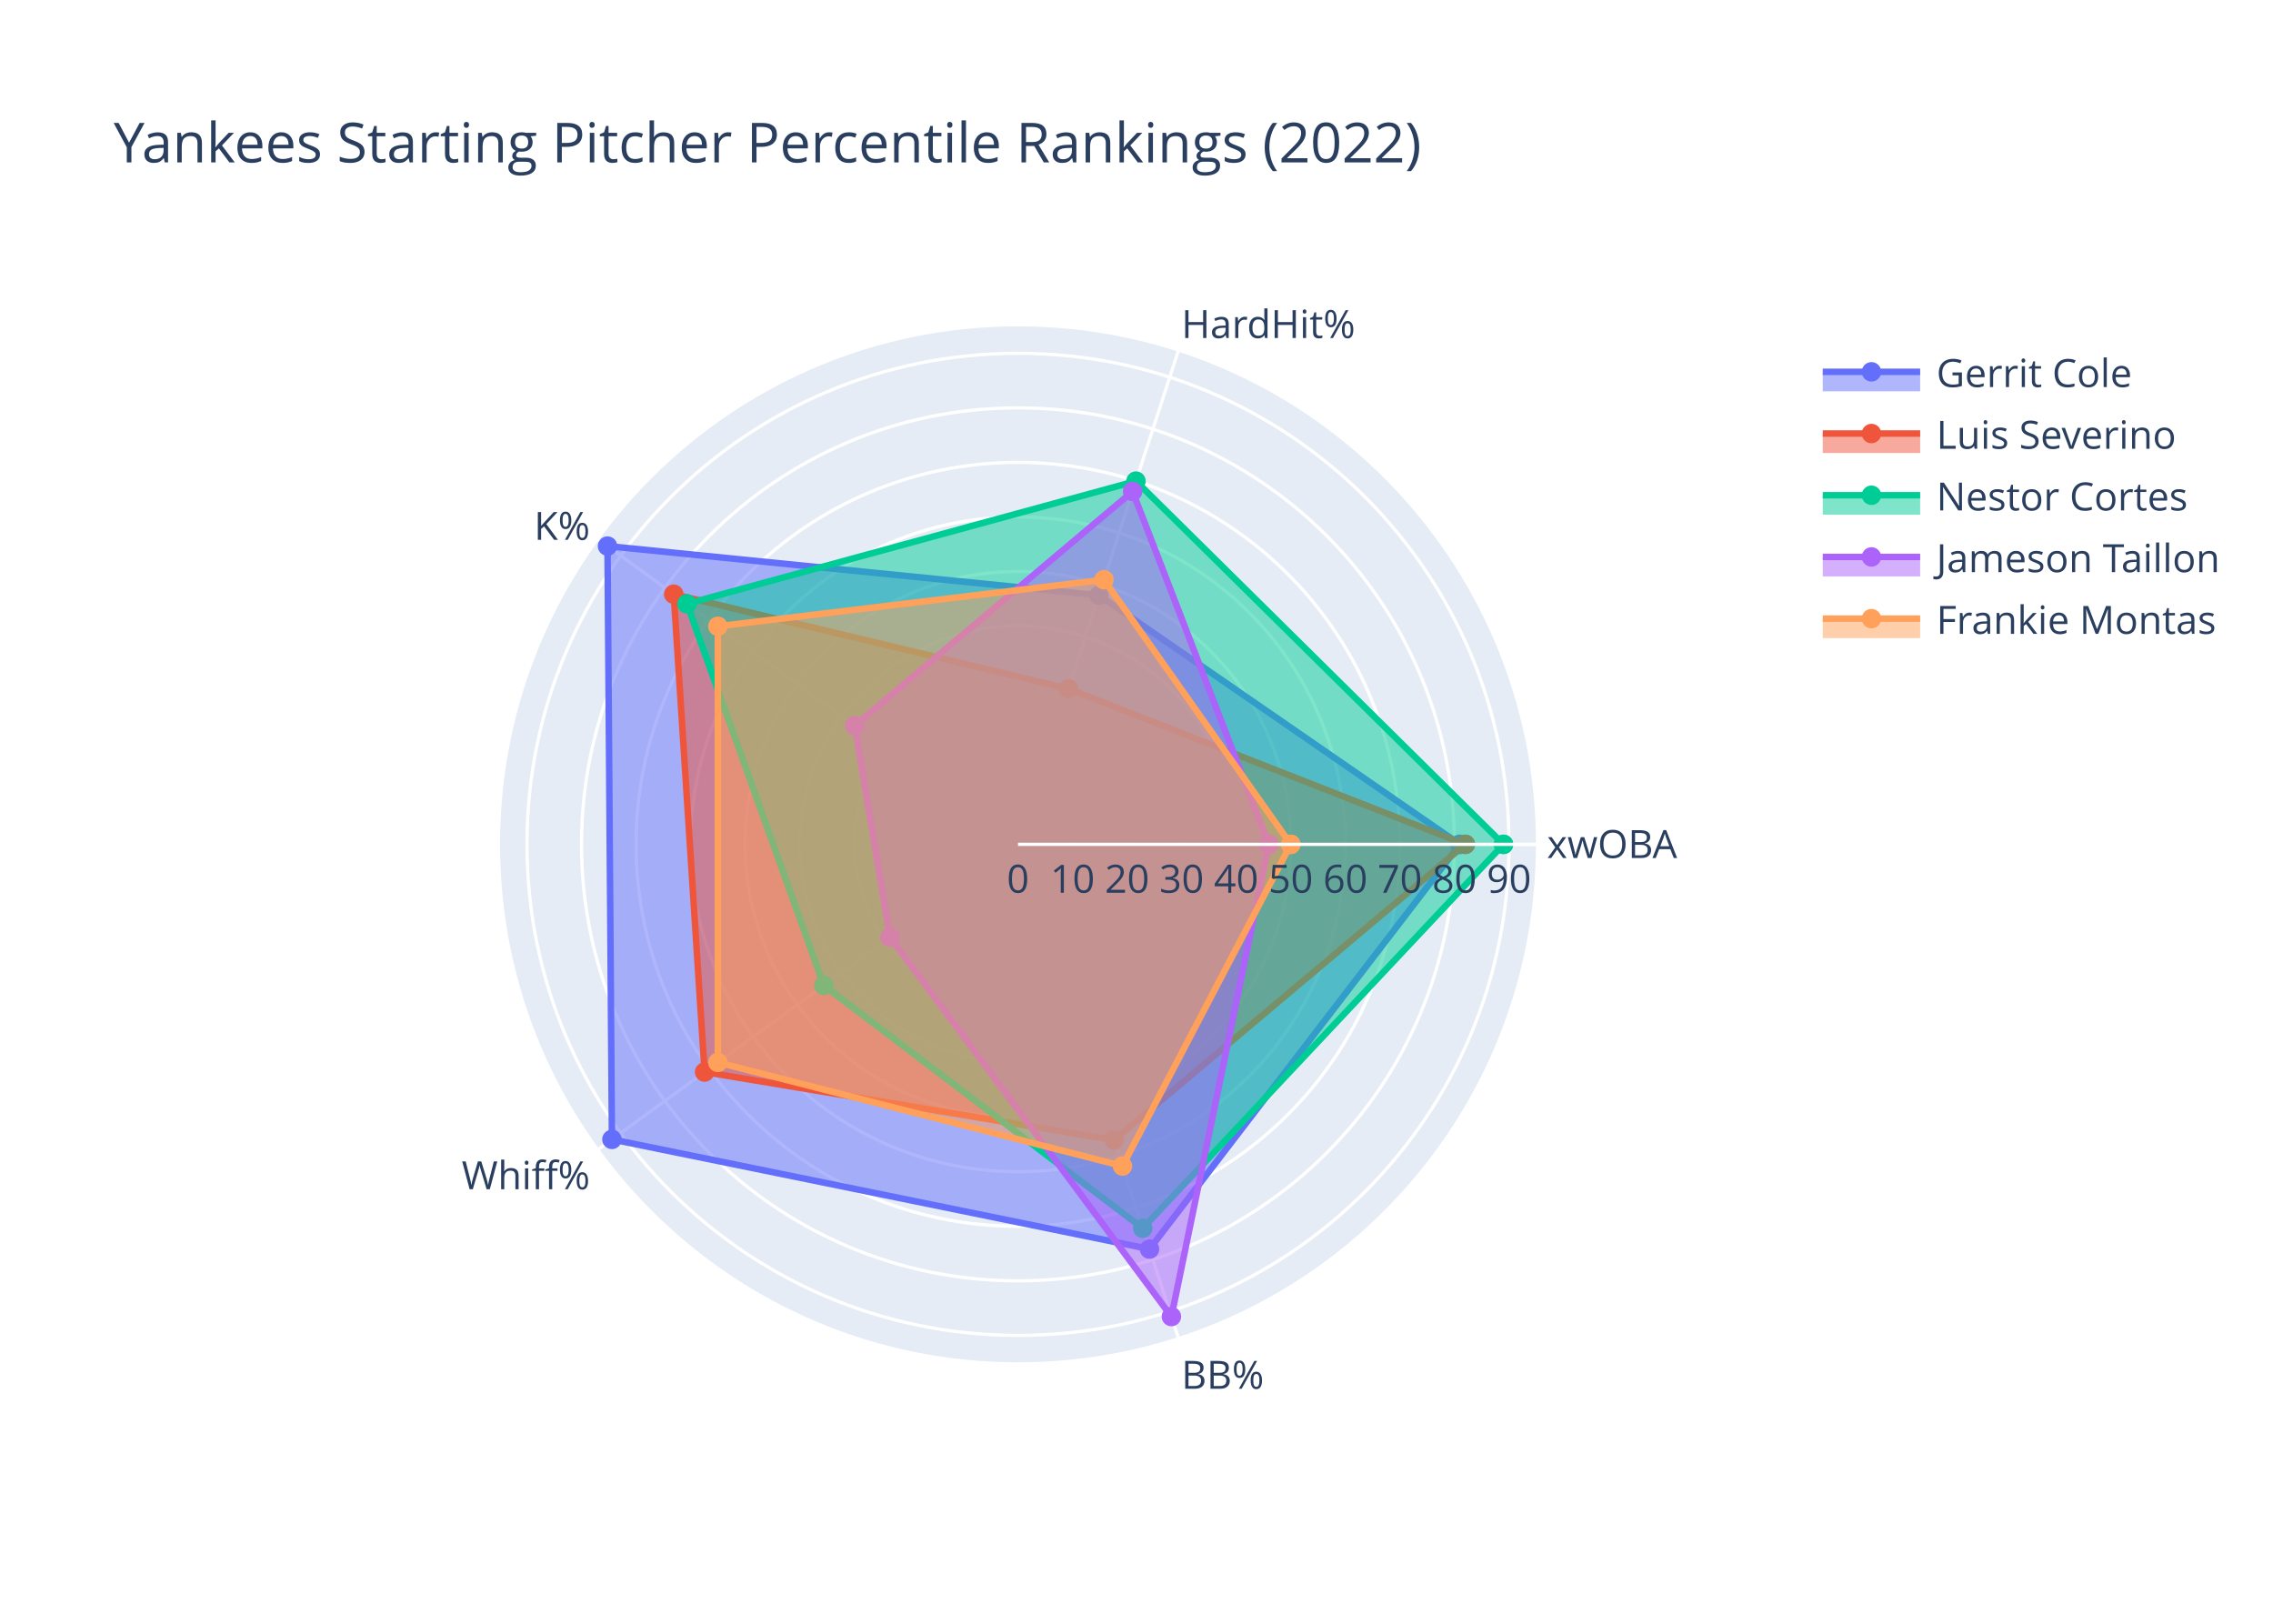
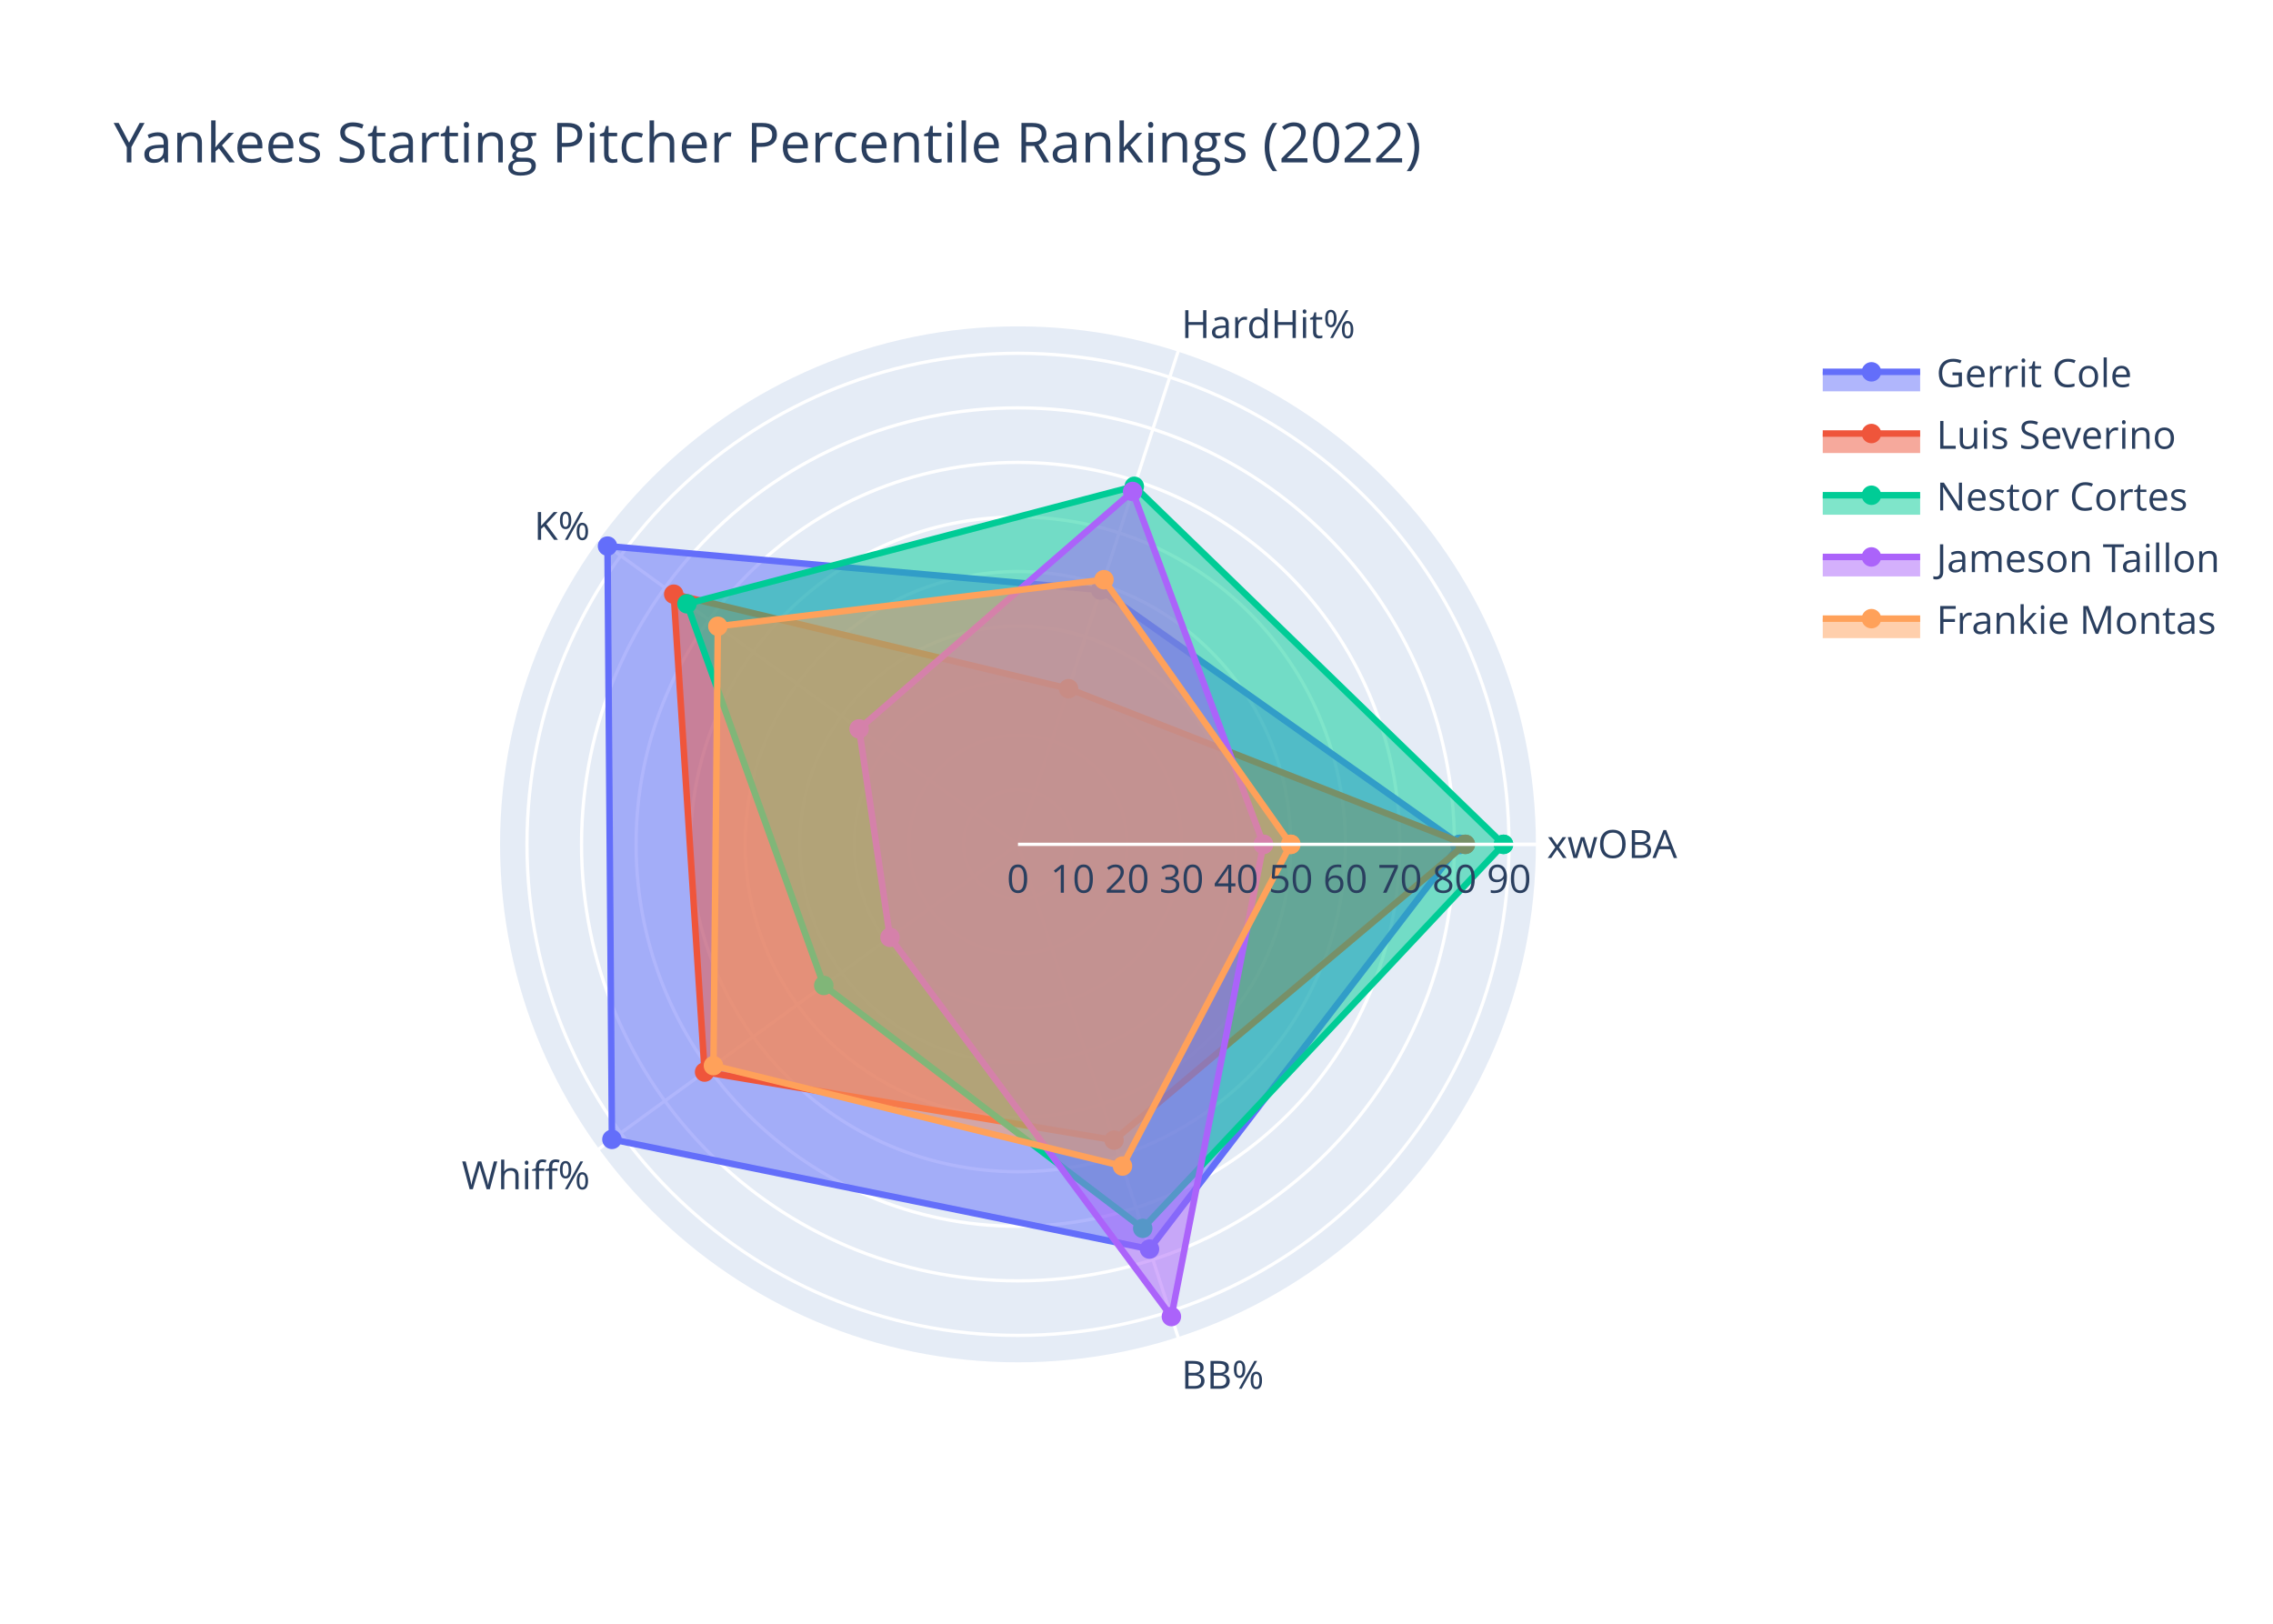
<svg xmlns="http://www.w3.org/2000/svg" class="main-svg" width="700" height="500" style="" viewBox="0 0 700 500">
  <rect x="0" y="0" width="700" height="500" style="fill: rgb(255, 255, 255); fill-opacity: 1;" />
-   <defs id="defs-4a37b3">
+   <defs id="defs-af0072">
    <g class="clips">
-       <clipPath id="clip4a37b3polar-for-traces">
+       <clipPath id="clipaf0072polar-for-traces">
        <path d="M160,0A160,160 0,1,0 -160,-1.9594348786357652e-14A160,160 0,1,0 160,3.9188697572715304e-14Z" transform="translate(160,160)" />
      </clipPath>
    </g>
    <g class="gradients" />
    <g class="patterns" />
  </defs>
  <g class="bglayer" />
  <g class="layer-below">
    <g class="imagelayer" />
    <g class="shapelayer" />
  </g>
  <g class="cartesianlayer" />
  <g class="polarlayer">
    <g class="polar">
      <g class="polarsublayer draglayer" />
      <g class="polarsublayer plotbg">
        <path d="M160,0A160,160 0,1,0 -160,-1.9594348786357652e-14A160,160 0,1,0 160,3.9188697572715304e-14Z" transform="translate(313.5,260)" style="fill: rgb(229, 236, 246); fill-opacity: 1;" />
      </g>
      <g class="polarsublayer backplot">
        <g class="maplayer" />
      </g>
      <g class="polarsublayer angular-grid" style="fill: none;">
        <path class="angularaxisgrid" d="M313.5,260L473.5,260" style="stroke: rgb(255, 255, 255); stroke-opacity: 1; stroke-width: 1px;" />
        <path class="angularaxisgrid" d="M313.5,260L362.943,107.831" style="stroke: rgb(255, 255, 255); stroke-opacity: 1; stroke-width: 1px;" />
        <path class="angularaxisgrid" d="M313.5,260L184.057,165.954" style="stroke: rgb(255, 255, 255); stroke-opacity: 1; stroke-width: 1px;" />
        <path class="angularaxisgrid" d="M313.5,260L184.057,354.046" style="stroke: rgb(255, 255, 255); stroke-opacity: 1; stroke-width: 1px;" />
        <path class="angularaxisgrid" d="M313.5,260L362.943,412.169" style="stroke: rgb(255, 255, 255); stroke-opacity: 1; stroke-width: 1px;" />
      </g>
      <g class="polarsublayer radial-grid" transform="translate(313.5,260)" style="fill: none;">
        <path class="xgrid" d="M16.8,0A16.8,16.8 0,1,0 -16.8,-2.0574066225675536e-15A16.8,16.8 0,1,0 16.8,4.114813245135107e-15Z" style="stroke: rgb(255, 255, 255); stroke-opacity: 1; stroke-width: 1px;" />
        <path class="xgrid" d="M33.6,0A33.6,33.6 0,1,0 -33.6,-4.114813245135107e-15A33.6,33.6 0,1,0 33.6,8.229626490270214e-15Z" style="stroke: rgb(255, 255, 255); stroke-opacity: 1; stroke-width: 1px;" />
        <path class="xgrid" d="M50.4,0A50.4,50.4 0,1,0 -50.4,-6.17221986770266e-15A50.4,50.4 0,1,0 50.4,1.234443973540532e-14Z" style="stroke: rgb(255, 255, 255); stroke-opacity: 1; stroke-width: 1px;" />
        <path class="xgrid" d="M67.2,0A67.2,67.2 0,1,0 -67.2,-8.229626490270214e-15A67.2,67.2 0,1,0 67.2,1.645925298054043e-14Z" style="stroke: rgb(255, 255, 255); stroke-opacity: 1; stroke-width: 1px;" />
        <path class="xgrid" d="M84.01,0A84.01,84.01 0,1,0 -84.01,-1.0288257759636915e-14A84.01,84.01 0,1,0 84.01,2.057651551927383e-14Z" style="stroke: rgb(255, 255, 255); stroke-opacity: 1; stroke-width: 1px;" />
        <path class="xgrid" d="M100.81,0A100.81,100.81 0,1,0 -100.81,-1.2345664382204467e-14A100.81,100.81 0,1,0 100.81,2.4691328764408935e-14Z" style="stroke: rgb(255, 255, 255); stroke-opacity: 1; stroke-width: 1px;" />
        <path class="xgrid" d="M117.61,0A117.61,117.61 0,1,0 -117.61,-1.440307100477202e-14A117.61,117.61 0,1,0 117.61,2.880614200954404e-14Z" style="stroke: rgb(255, 255, 255); stroke-opacity: 1; stroke-width: 1px;" />
        <path class="xgrid" d="M134.41,0A134.41,134.41 0,1,0 -134.41,-1.6460477627339574e-14A134.41,134.41 0,1,0 134.41,3.292095525467915e-14Z" style="stroke: rgb(255, 255, 255); stroke-opacity: 1; stroke-width: 1px;" />
        <path class="xgrid" d="M151.21,0A151.21,151.21 0,1,0 -151.21,-1.851788424990713e-14A151.21,151.21 0,1,0 151.21,3.703576849981426e-14Z" style="stroke: rgb(255, 255, 255); stroke-opacity: 1; stroke-width: 1px;" />
      </g>
      <g class="polarsublayer frontplot" transform="translate(153.5,100)">
        <g class="barlayer" />
        <g class="scatterlayer">
-           <g class="trace scatter trace2f7e2c" style="stroke-miterlimit: 2; opacity: 1;">
-             <g class="fills" clip-path="url(#clip4a37b3polar-for-traces)">
-               <g>
-                 <path class="js-fill" d="M296.09,160L184.92,83.3L33.59,68.16L34.95,250.85L200.5,284.63L296.09,160Z" style="fill: rgb(99, 110, 250); fill-opacity: 0.5; stroke-width: 0;" />
-               </g>
-             </g>
-             <g class="errorbars" />
-             <g class="lines">
-               <path class="js-line" d="M296.09,160L184.92,83.3L33.59,68.16L34.95,250.85L200.5,284.63L296.09,160" clip-path="url(#clip4a37b3polar-for-traces)" style="vector-effect: non-scaling-stroke; fill: none; stroke: rgb(99, 110, 250); stroke-opacity: 1; stroke-width: 2px; opacity: 1;" />
+           <g class="trace scatter traceeaf82e" style="stroke-miterlimit: 2; opacity: 1;">
+             <g class="fills" clip-path="url(#clipaf0072polar-for-traces)">
+               <g>
+                 <path class="js-fill" d="M296.09,160L185.44,81.7L33.59,68.16L34.95,250.85L200.5,284.63L296.09,160Z" style="fill: rgb(99, 110, 250); fill-opacity: 0.5; stroke-width: 0;" />
+               </g>
+             </g>
+             <g class="errorbars" />
+             <g class="lines">
+               <path class="js-line" d="M296.09,160L185.44,81.7L33.59,68.16L34.95,250.85L200.5,284.63L296.09,160" clip-path="url(#clipaf0072polar-for-traces)" style="vector-effect: non-scaling-stroke; fill: none; stroke: rgb(99, 110, 250); stroke-opacity: 1; stroke-width: 2px; opacity: 1;" />
            </g>
            <g class="points">
              <path class="point" transform="translate(296.09,160)" d="M3,0A3,3 0 1,1 0,-3A3,3 0 0,1 3,0Z" style="opacity: 1; stroke-width: 0px; fill: rgb(99, 110, 250); fill-opacity: 1;" />
-               <path class="point" transform="translate(184.92,83.3)" d="M3,0A3,3 0 1,1 0,-3A3,3 0 0,1 3,0Z" style="opacity: 1; stroke-width: 0px; fill: rgb(99, 110, 250); fill-opacity: 1;" />
+               <path class="point" transform="translate(185.44,81.7)" d="M3,0A3,3 0 1,1 0,-3A3,3 0 0,1 3,0Z" style="opacity: 1; stroke-width: 0px; fill: rgb(99, 110, 250); fill-opacity: 1;" />
              <path class="point" transform="translate(33.59,68.16)" d="M3,0A3,3 0 1,1 0,-3A3,3 0 0,1 3,0Z" style="opacity: 1; stroke-width: 0px; fill: rgb(99, 110, 250); fill-opacity: 1;" />
              <path class="point" transform="translate(34.95,250.85)" d="M3,0A3,3 0 1,1 0,-3A3,3 0 0,1 3,0Z" style="opacity: 1; stroke-width: 0px; fill: rgb(99, 110, 250); fill-opacity: 1;" />
              <path class="point" transform="translate(200.5,284.63)" d="M3,0A3,3 0 1,1 0,-3A3,3 0 0,1 3,0Z" style="opacity: 1; stroke-width: 0px; fill: rgb(99, 110, 250); fill-opacity: 1;" />
              <path class="point" transform="translate(296.09,160)" d="M3,0A3,3 0 1,1 0,-3A3,3 0 0,1 3,0Z" style="opacity: 1; stroke-width: 0px; fill: rgb(99, 110, 250); fill-opacity: 1;" />
            </g>
            <g class="text" />
          </g>
-           <g class="trace scatter trace3962c6" style="stroke-miterlimit: 2; opacity: 1;">
-             <g class="fills" clip-path="url(#clip4a37b3polar-for-traces)">
+           <g class="trace scatter tracee38edf" style="stroke-miterlimit: 2; opacity: 1;">
+             <g class="fills" clip-path="url(#clipaf0072polar-for-traces)">
              <g>
                <path class="js-fill" d="M297.77,160L175.58,112.06L53.98,82.97L63.49,230.12L189.59,251.08L297.77,160Z" style="fill: rgb(239, 85, 59); fill-opacity: 0.5; stroke-width: 0;" />
              </g>
            </g>
            <g class="errorbars" />
            <g class="lines">
-               <path class="js-line" d="M297.77,160L175.58,112.06L53.98,82.97L63.49,230.12L189.59,251.08L297.77,160" clip-path="url(#clip4a37b3polar-for-traces)" style="vector-effect: non-scaling-stroke; fill: none; stroke: rgb(239, 85, 59); stroke-opacity: 1; stroke-width: 2px; opacity: 1;" />
+               <path class="js-line" d="M297.77,160L175.58,112.06L53.98,82.97L63.49,230.12L189.59,251.08L297.77,160" clip-path="url(#clipaf0072polar-for-traces)" style="vector-effect: non-scaling-stroke; fill: none; stroke: rgb(239, 85, 59); stroke-opacity: 1; stroke-width: 2px; opacity: 1;" />
            </g>
            <g class="points">
              <path class="point" transform="translate(297.77,160)" d="M3,0A3,3 0 1,1 0,-3A3,3 0 0,1 3,0Z" style="opacity: 1; stroke-width: 0px; fill: rgb(239, 85, 59); fill-opacity: 1;" />
              <path class="point" transform="translate(175.58,112.06)" d="M3,0A3,3 0 1,1 0,-3A3,3 0 0,1 3,0Z" style="opacity: 1; stroke-width: 0px; fill: rgb(239, 85, 59); fill-opacity: 1;" />
              <path class="point" transform="translate(53.98,82.97)" d="M3,0A3,3 0 1,1 0,-3A3,3 0 0,1 3,0Z" style="opacity: 1; stroke-width: 0px; fill: rgb(239, 85, 59); fill-opacity: 1;" />
              <path class="point" transform="translate(63.49,230.12)" d="M3,0A3,3 0 1,1 0,-3A3,3 0 0,1 3,0Z" style="opacity: 1; stroke-width: 0px; fill: rgb(239, 85, 59); fill-opacity: 1;" />
              <path class="point" transform="translate(189.59,251.08)" d="M3,0A3,3 0 1,1 0,-3A3,3 0 0,1 3,0Z" style="opacity: 1; stroke-width: 0px; fill: rgb(239, 85, 59); fill-opacity: 1;" />
              <path class="point" transform="translate(297.77,160)" d="M3,0A3,3 0 1,1 0,-3A3,3 0 0,1 3,0Z" style="opacity: 1; stroke-width: 0px; fill: rgb(239, 85, 59); fill-opacity: 1;" />
            </g>
            <g class="text" />
          </g>
-           <g class="trace scatter traceec0394" style="stroke-miterlimit: 2; opacity: 1;">
-             <g class="fills" clip-path="url(#clip4a37b3polar-for-traces)">
-               <g>
-                 <path class="js-fill" d="M309.53,160L196.34,48.15L58.06,85.93L100.19,203.45L198.42,278.24L309.53,160Z" style="fill: rgb(0, 204, 150); fill-opacity: 0.5; stroke-width: 0;" />
-               </g>
-             </g>
-             <g class="errorbars" />
-             <g class="lines">
-               <path class="js-line" d="M309.53,160L196.34,48.15L58.06,85.93L100.19,203.45L198.42,278.24L309.53,160" clip-path="url(#clip4a37b3polar-for-traces)" style="vector-effect: non-scaling-stroke; fill: none; stroke: rgb(0, 204, 150); stroke-opacity: 1; stroke-width: 2px; opacity: 1;" />
+           <g class="trace scatter trace2045cf" style="stroke-miterlimit: 2; opacity: 1;">
+             <g class="fills" clip-path="url(#clipaf0072polar-for-traces)">
+               <g>
+                 <path class="js-fill" d="M309.53,160L195.82,49.75L58.06,85.93L100.19,203.45L198.42,278.24L309.53,160Z" style="fill: rgb(0, 204, 150); fill-opacity: 0.5; stroke-width: 0;" />
+               </g>
+             </g>
+             <g class="errorbars" />
+             <g class="lines">
+               <path class="js-line" d="M309.53,160L195.82,49.75L58.06,85.93L100.19,203.45L198.42,278.24L309.53,160" clip-path="url(#clipaf0072polar-for-traces)" style="vector-effect: non-scaling-stroke; fill: none; stroke: rgb(0, 204, 150); stroke-opacity: 1; stroke-width: 2px; opacity: 1;" />
            </g>
            <g class="points">
              <path class="point" transform="translate(309.53,160)" d="M3,0A3,3 0 1,1 0,-3A3,3 0 0,1 3,0Z" style="opacity: 1; stroke-width: 0px; fill: rgb(0, 204, 150); fill-opacity: 1;" />
-               <path class="point" transform="translate(196.34,48.15)" d="M3,0A3,3 0 1,1 0,-3A3,3 0 0,1 3,0Z" style="opacity: 1; stroke-width: 0px; fill: rgb(0, 204, 150); fill-opacity: 1;" />
+               <path class="point" transform="translate(195.82,49.75)" d="M3,0A3,3 0 1,1 0,-3A3,3 0 0,1 3,0Z" style="opacity: 1; stroke-width: 0px; fill: rgb(0, 204, 150); fill-opacity: 1;" />
              <path class="point" transform="translate(58.06,85.93)" d="M3,0A3,3 0 1,1 0,-3A3,3 0 0,1 3,0Z" style="opacity: 1; stroke-width: 0px; fill: rgb(0, 204, 150); fill-opacity: 1;" />
              <path class="point" transform="translate(100.19,203.45)" d="M3,0A3,3 0 1,1 0,-3A3,3 0 0,1 3,0Z" style="opacity: 1; stroke-width: 0px; fill: rgb(0, 204, 150); fill-opacity: 1;" />
              <path class="point" transform="translate(198.42,278.24)" d="M3,0A3,3 0 1,1 0,-3A3,3 0 0,1 3,0Z" style="opacity: 1; stroke-width: 0px; fill: rgb(0, 204, 150); fill-opacity: 1;" />
              <path class="point" transform="translate(309.53,160)" d="M3,0A3,3 0 1,1 0,-3A3,3 0 0,1 3,0Z" style="opacity: 1; stroke-width: 0px; fill: rgb(0, 204, 150); fill-opacity: 1;" />
            </g>
            <g class="text" />
          </g>
-           <g class="trace scatter tracebbd875" style="stroke-miterlimit: 2; opacity: 1;">
-             <g class="fills" clip-path="url(#clip4a37b3polar-for-traces)">
-               <g>
-                 <path class="js-fill" d="M237.28,160L195.3,51.34L109.71,123.46L120.58,188.64L207.25,305.41L237.28,160Z" style="fill: rgb(171, 99, 250); fill-opacity: 0.5; stroke-width: 0;" />
-               </g>
-             </g>
-             <g class="errorbars" />
-             <g class="lines">
-               <path class="js-line" d="M237.28,160L195.3,51.34L109.71,123.46L120.58,188.64L207.25,305.41L237.28,160" clip-path="url(#clip4a37b3polar-for-traces)" style="vector-effect: non-scaling-stroke; fill: none; stroke: rgb(171, 99, 250); stroke-opacity: 1; stroke-width: 2px; opacity: 1;" />
-             </g>
-             <g class="points">
-               <path class="point" transform="translate(237.28,160)" d="M3,0A3,3 0 1,1 0,-3A3,3 0 0,1 3,0Z" style="opacity: 1; stroke-width: 0px; fill: rgb(171, 99, 250); fill-opacity: 1;" />
+           <g class="trace scatter trace35af2c" style="stroke-miterlimit: 2; opacity: 1;">
+             <g class="fills" clip-path="url(#clipaf0072polar-for-traces)">
+               <g>
+                 <path class="js-fill" d="M235.6,160L195.3,51.34L111.07,124.45L120.58,188.64L207.25,305.41L235.6,160Z" style="fill: rgb(171, 99, 250); fill-opacity: 0.5; stroke-width: 0;" />
+               </g>
+             </g>
+             <g class="errorbars" />
+             <g class="lines">
+               <path class="js-line" d="M235.6,160L195.3,51.34L111.07,124.45L120.58,188.64L207.25,305.41L235.6,160" clip-path="url(#clipaf0072polar-for-traces)" style="vector-effect: non-scaling-stroke; fill: none; stroke: rgb(171, 99, 250); stroke-opacity: 1; stroke-width: 2px; opacity: 1;" />
+             </g>
+             <g class="points">
+               <path class="point" transform="translate(235.6,160)" d="M3,0A3,3 0 1,1 0,-3A3,3 0 0,1 3,0Z" style="opacity: 1; stroke-width: 0px; fill: rgb(171, 99, 250); fill-opacity: 1;" />
              <path class="point" transform="translate(195.3,51.34)" d="M3,0A3,3 0 1,1 0,-3A3,3 0 0,1 3,0Z" style="opacity: 1; stroke-width: 0px; fill: rgb(171, 99, 250); fill-opacity: 1;" />
-               <path class="point" transform="translate(109.71,123.46)" d="M3,0A3,3 0 1,1 0,-3A3,3 0 0,1 3,0Z" style="opacity: 1; stroke-width: 0px; fill: rgb(171, 99, 250); fill-opacity: 1;" />
+               <path class="point" transform="translate(111.07,124.45)" d="M3,0A3,3 0 1,1 0,-3A3,3 0 0,1 3,0Z" style="opacity: 1; stroke-width: 0px; fill: rgb(171, 99, 250); fill-opacity: 1;" />
              <path class="point" transform="translate(120.58,188.64)" d="M3,0A3,3 0 1,1 0,-3A3,3 0 0,1 3,0Z" style="opacity: 1; stroke-width: 0px; fill: rgb(171, 99, 250); fill-opacity: 1;" />
              <path class="point" transform="translate(207.25,305.41)" d="M3,0A3,3 0 1,1 0,-3A3,3 0 0,1 3,0Z" style="opacity: 1; stroke-width: 0px; fill: rgb(171, 99, 250); fill-opacity: 1;" />
-               <path class="point" transform="translate(237.28,160)" d="M3,0A3,3 0 1,1 0,-3A3,3 0 0,1 3,0Z" style="opacity: 1; stroke-width: 0px; fill: rgb(171, 99, 250); fill-opacity: 1;" />
-             </g>
-             <g class="text" />
-           </g>
-           <g class="trace scatter trace012272" style="stroke-miterlimit: 2; opacity: 1;">
-             <g class="fills" clip-path="url(#clip4a37b3polar-for-traces)">
-               <g>
-                 <path class="js-fill" d="M244.01,160L186.48,78.51L67.57,92.85L67.57,227.15L192.19,259.07L244.01,160Z" style="fill: rgb(255, 161, 90); fill-opacity: 0.5; stroke-width: 0;" />
-               </g>
-             </g>
-             <g class="errorbars" />
-             <g class="lines">
-               <path class="js-line" d="M244.01,160L186.48,78.51L67.57,92.85L67.57,227.15L192.19,259.07L244.01,160" clip-path="url(#clip4a37b3polar-for-traces)" style="vector-effect: non-scaling-stroke; fill: none; stroke: rgb(255, 161, 90); stroke-opacity: 1; stroke-width: 2px; opacity: 1;" />
+               <path class="point" transform="translate(235.6,160)" d="M3,0A3,3 0 1,1 0,-3A3,3 0 0,1 3,0Z" style="opacity: 1; stroke-width: 0px; fill: rgb(171, 99, 250); fill-opacity: 1;" />
+             </g>
+             <g class="text" />
+           </g>
+           <g class="trace scatter trace231711" style="stroke-miterlimit: 2; opacity: 1;">
+             <g class="fills" clip-path="url(#clipaf0072polar-for-traces)">
+               <g>
+                 <path class="js-fill" d="M244.01,160L186.48,78.51L67.57,92.85L66.21,228.14L192.19,259.07L244.01,160Z" style="fill: rgb(255, 161, 90); fill-opacity: 0.5; stroke-width: 0;" />
+               </g>
+             </g>
+             <g class="errorbars" />
+             <g class="lines">
+               <path class="js-line" d="M244.01,160L186.48,78.51L67.57,92.85L66.21,228.14L192.19,259.07L244.01,160" clip-path="url(#clipaf0072polar-for-traces)" style="vector-effect: non-scaling-stroke; fill: none; stroke: rgb(255, 161, 90); stroke-opacity: 1; stroke-width: 2px; opacity: 1;" />
            </g>
            <g class="points">
              <path class="point" transform="translate(244.01,160)" d="M3,0A3,3 0 1,1 0,-3A3,3 0 0,1 3,0Z" style="opacity: 1; stroke-width: 0px; fill: rgb(255, 161, 90); fill-opacity: 1;" />
              <path class="point" transform="translate(186.48,78.51)" d="M3,0A3,3 0 1,1 0,-3A3,3 0 0,1 3,0Z" style="opacity: 1; stroke-width: 0px; fill: rgb(255, 161, 90); fill-opacity: 1;" />
              <path class="point" transform="translate(67.57,92.85)" d="M3,0A3,3 0 1,1 0,-3A3,3 0 0,1 3,0Z" style="opacity: 1; stroke-width: 0px; fill: rgb(255, 161, 90); fill-opacity: 1;" />
-               <path class="point" transform="translate(67.57,227.15)" d="M3,0A3,3 0 1,1 0,-3A3,3 0 0,1 3,0Z" style="opacity: 1; stroke-width: 0px; fill: rgb(255, 161, 90); fill-opacity: 1;" />
+               <path class="point" transform="translate(66.21,228.14)" d="M3,0A3,3 0 1,1 0,-3A3,3 0 0,1 3,0Z" style="opacity: 1; stroke-width: 0px; fill: rgb(255, 161, 90); fill-opacity: 1;" />
              <path class="point" transform="translate(192.19,259.07)" d="M3,0A3,3 0 1,1 0,-3A3,3 0 0,1 3,0Z" style="opacity: 1; stroke-width: 0px; fill: rgb(255, 161, 90); fill-opacity: 1;" />
              <path class="point" transform="translate(244.01,160)" d="M3,0A3,3 0 1,1 0,-3A3,3 0 0,1 3,0Z" style="opacity: 1; stroke-width: 0px; fill: rgb(255, 161, 90); fill-opacity: 1;" />
            </g>
            <g class="text" />
          </g>
        </g>
      </g>
      <g class="polarsublayer angular-line">
        <path d="M160,0A160,160 0,1,0 -160,-1.9594348786357652e-14A160,160 0,1,0 160,3.9188697572715304e-14Z" transform="translate(313.5,260)" stroke-width="1" style="fill: none; stroke: rgb(255, 255, 255); stroke-opacity: 1;" />
      </g>
      <g class="polarsublayer radial-line">
        <line x1="0" y1="0" x2="160" y2="0" transform="translate(313.5,260)" stroke-width="1" style="fill: none; stroke: rgb(255, 255, 255); stroke-opacity: 1;" />
      </g>
      <g class="polarsublayer angular-axis">
        <g class="angularaxistick">
          <text text-anchor="start" x="2.9" y="4.2" transform="translate(473.5,260)" style="font-family: 'Open Sans', verdana, arial, sans-serif; font-size: 12px; fill: rgb(42, 63, 95); fill-opacity: 1; white-space: pre; opacity: 1;">xwOBA</text>
        </g>
        <g class="angularaxistick">
          <text text-anchor="start" x="0.896" y="-3.743" transform="translate(362.9427,107.831)" style="font-family: 'Open Sans', verdana, arial, sans-serif; font-size: 12px; fill: rgb(42, 63, 95); fill-opacity: 1; white-space: pre; opacity: 1;">HardHit%</text>
        </g>
        <g class="angularaxistick">
          <text text-anchor="end" x="-2.346" y="0.283" transform="translate(184.0573,165.9544)" style="font-family: 'Open Sans', verdana, arial, sans-serif; font-size: 12px; fill: rgb(42, 63, 95); fill-opacity: 1; white-space: pre; opacity: 1;">K%</text>
        </g>
        <g class="angularaxistick">
          <text text-anchor="end" x="-2.346" y="12.156" transform="translate(184.0573,354.0456)" style="font-family: 'Open Sans', verdana, arial, sans-serif; font-size: 12px; fill: rgb(42, 63, 95); fill-opacity: 1; white-space: pre; opacity: 1;">Whiff%</text>
        </g>
        <g class="angularaxistick">
          <text text-anchor="start" x="0.896" y="15.469" transform="translate(362.9427,412.169)" style="font-family: 'Open Sans', verdana, arial, sans-serif; font-size: 12px; fill: rgb(42, 63, 95); fill-opacity: 1; white-space: pre; opacity: 1;">BB%</text>
        </g>
      </g>
      <g class="polarsublayer radial-axis" transform="translate(313.5,260)">
        <g class="xtick">
          <text text-anchor="middle" x="0" y="14.9" transform="" style="font-family: 'Open Sans', verdana, arial, sans-serif; font-size: 12px; fill: rgb(42, 63, 95); fill-opacity: 1; white-space: pre; opacity: 1;">0</text>
        </g>
        <g class="xtick">
          <text text-anchor="middle" x="0" y="14.9" transform="translate(16.8,0)" style="font-family: 'Open Sans', verdana, arial, sans-serif; font-size: 12px; fill: rgb(42, 63, 95); fill-opacity: 1; white-space: pre; opacity: 1;">10</text>
        </g>
        <g class="xtick">
          <text text-anchor="middle" x="0" y="14.9" transform="translate(33.6,0)" style="font-family: 'Open Sans', verdana, arial, sans-serif; font-size: 12px; fill: rgb(42, 63, 95); fill-opacity: 1; white-space: pre; opacity: 1;">20</text>
        </g>
        <g class="xtick">
          <text text-anchor="middle" x="0" y="14.9" transform="translate(50.4,0)" style="font-family: 'Open Sans', verdana, arial, sans-serif; font-size: 12px; fill: rgb(42, 63, 95); fill-opacity: 1; white-space: pre; opacity: 1;">30</text>
        </g>
        <g class="xtick">
          <text text-anchor="middle" x="0" y="14.9" transform="translate(67.2,0)" style="font-family: 'Open Sans', verdana, arial, sans-serif; font-size: 12px; fill: rgb(42, 63, 95); fill-opacity: 1; white-space: pre; opacity: 1;">40</text>
        </g>
        <g class="xtick">
          <text text-anchor="middle" x="0" y="14.9" transform="translate(84.01,0)" style="font-family: 'Open Sans', verdana, arial, sans-serif; font-size: 12px; fill: rgb(42, 63, 95); fill-opacity: 1; white-space: pre; opacity: 1;">50</text>
        </g>
        <g class="xtick">
          <text text-anchor="middle" x="0" y="14.9" transform="translate(100.81,0)" style="font-family: 'Open Sans', verdana, arial, sans-serif; font-size: 12px; fill: rgb(42, 63, 95); fill-opacity: 1; white-space: pre; opacity: 1;">60</text>
        </g>
        <g class="xtick">
          <text text-anchor="middle" x="0" y="14.9" transform="translate(117.61,0)" style="font-family: 'Open Sans', verdana, arial, sans-serif; font-size: 12px; fill: rgb(42, 63, 95); fill-opacity: 1; white-space: pre; opacity: 1;">70</text>
        </g>
        <g class="xtick">
          <text text-anchor="middle" x="0" y="14.9" transform="translate(134.41,0)" style="font-family: 'Open Sans', verdana, arial, sans-serif; font-size: 12px; fill: rgb(42, 63, 95); fill-opacity: 1; white-space: pre; opacity: 1;">80</text>
        </g>
        <g class="xtick">
          <text text-anchor="middle" x="0" y="14.9" transform="translate(151.21,0)" style="font-family: 'Open Sans', verdana, arial, sans-serif; font-size: 12px; fill: rgb(42, 63, 95); fill-opacity: 1; white-space: pre; opacity: 1;">90</text>
        </g>
      </g>
    </g>
  </g>
  <g class="smithlayer" />
  <g class="ternarylayer" />
  <g class="geolayer" />
  <g class="funnelarealayer" />
  <g class="pielayer" />
  <g class="iciclelayer" />
  <g class="treemaplayer" />
  <g class="sunburstlayer" />
  <g class="glimages" />
-   <defs id="topdefs-4a37b3">
+   <defs id="topdefs-af0072">
    <g class="clips" />
-     <clipPath id="legend4a37b3">
+     <clipPath id="legendaf0072">
      <rect width="132" height="105" x="0" y="0" />
    </clipPath>
  </defs>
  <g class="layer-above">
    <g class="imagelayer" />
    <g class="shapelayer" />
  </g>
  <g class="infolayer">
    <g class="legend" pointer-events="all" transform="translate(556.34,100)">
      <rect class="bg" shape-rendering="crispEdges" style="stroke: rgb(68, 68, 68); stroke-opacity: 1; fill: rgb(255, 255, 255); fill-opacity: 1; stroke-width: 0px;" width="132" height="105" x="0" y="0" />
-       <g class="scrollbox" transform="" clip-path="url(#legend4a37b3)">
+       <g class="scrollbox" transform="" clip-path="url(#legendaf0072)">
        <g class="groups">
          <g class="traces" transform="translate(0,14.5)" style="opacity: 1;">
            <text class="legendtext" text-anchor="start" x="40" y="4.68" style="font-family: 'Open Sans', verdana, arial, sans-serif; font-size: 12px; fill: rgb(42, 63, 95); fill-opacity: 1; white-space: pre;">Gerrit Cole</text>
            <g class="layers" style="opacity: 1;">
              <g class="legendfill">
                <path class="js-fill" d="M5,0h30v6h-30z" style="stroke-width: 0; fill: rgb(99, 110, 250); fill-opacity: 0.5;" />
              </g>
              <g class="legendlines">
                <path class="js-line" d="M5,0h30" style="fill: none; stroke: rgb(99, 110, 250); stroke-opacity: 1; stroke-width: 2px;" />
              </g>
              <g class="legendsymbols">
                <g class="legendpoints">
                  <path class="scatterpts" transform="translate(20,0)" d="M3,0A3,3 0 1,1 0,-3A3,3 0 0,1 3,0Z" style="opacity: 1; stroke-width: 0px; fill: rgb(99, 110, 250); fill-opacity: 1;" />
                </g>
              </g>
            </g>
            <rect class="legendtoggle" x="0" y="-9.5" width="126.047" height="19" style="fill: rgb(0, 0, 0); fill-opacity: 0;" />
          </g>
          <g class="traces" transform="translate(0,33.5)" style="opacity: 1;">
            <text class="legendtext" text-anchor="start" x="40" y="4.68" style="font-family: 'Open Sans', verdana, arial, sans-serif; font-size: 12px; fill: rgb(42, 63, 95); fill-opacity: 1; white-space: pre;">Luis Severino</text>
            <g class="layers" style="opacity: 1;">
              <g class="legendfill">
                <path class="js-fill" d="M5,0h30v6h-30z" style="stroke-width: 0; fill: rgb(239, 85, 59); fill-opacity: 0.5;" />
              </g>
              <g class="legendlines">
                <path class="js-line" d="M5,0h30" style="fill: none; stroke: rgb(239, 85, 59); stroke-opacity: 1; stroke-width: 2px;" />
              </g>
              <g class="legendsymbols">
                <g class="legendpoints">
                  <path class="scatterpts" transform="translate(20,0)" d="M3,0A3,3 0 1,1 0,-3A3,3 0 0,1 3,0Z" style="opacity: 1; stroke-width: 0px; fill: rgb(239, 85, 59); fill-opacity: 1;" />
                </g>
              </g>
            </g>
            <rect class="legendtoggle" x="0" y="-9.5" width="126.047" height="19" style="fill: rgb(0, 0, 0); fill-opacity: 0;" />
          </g>
          <g class="traces" transform="translate(0,52.5)" style="opacity: 1;">
            <text class="legendtext" text-anchor="start" x="40" y="4.68" style="font-family: 'Open Sans', verdana, arial, sans-serif; font-size: 12px; fill: rgb(42, 63, 95); fill-opacity: 1; white-space: pre;">Nestor Cortes</text>
            <g class="layers" style="opacity: 1;">
              <g class="legendfill">
                <path class="js-fill" d="M5,0h30v6h-30z" style="stroke-width: 0; fill: rgb(0, 204, 150); fill-opacity: 0.5;" />
              </g>
              <g class="legendlines">
                <path class="js-line" d="M5,0h30" style="fill: none; stroke: rgb(0, 204, 150); stroke-opacity: 1; stroke-width: 2px;" />
              </g>
              <g class="legendsymbols">
                <g class="legendpoints">
                  <path class="scatterpts" transform="translate(20,0)" d="M3,0A3,3 0 1,1 0,-3A3,3 0 0,1 3,0Z" style="opacity: 1; stroke-width: 0px; fill: rgb(0, 204, 150); fill-opacity: 1;" />
                </g>
              </g>
            </g>
            <rect class="legendtoggle" x="0" y="-9.5" width="126.047" height="19" style="fill: rgb(0, 0, 0); fill-opacity: 0;" />
          </g>
          <g class="traces" transform="translate(0,71.5)" style="opacity: 1;">
            <text class="legendtext" text-anchor="start" x="40" y="4.68" style="font-family: 'Open Sans', verdana, arial, sans-serif; font-size: 12px; fill: rgb(42, 63, 95); fill-opacity: 1; white-space: pre;">Jameson Taillon</text>
            <g class="layers" style="opacity: 1;">
              <g class="legendfill">
                <path class="js-fill" d="M5,0h30v6h-30z" style="stroke-width: 0; fill: rgb(171, 99, 250); fill-opacity: 0.5;" />
              </g>
              <g class="legendlines">
                <path class="js-line" d="M5,0h30" style="fill: none; stroke: rgb(171, 99, 250); stroke-opacity: 1; stroke-width: 2px;" />
              </g>
              <g class="legendsymbols">
                <g class="legendpoints">
                  <path class="scatterpts" transform="translate(20,0)" d="M3,0A3,3 0 1,1 0,-3A3,3 0 0,1 3,0Z" style="opacity: 1; stroke-width: 0px; fill: rgb(171, 99, 250); fill-opacity: 1;" />
                </g>
              </g>
            </g>
            <rect class="legendtoggle" x="0" y="-9.5" width="126.047" height="19" style="fill: rgb(0, 0, 0); fill-opacity: 0;" />
          </g>
          <g class="traces" transform="translate(0,90.5)" style="opacity: 1;">
            <text class="legendtext" text-anchor="start" x="40" y="4.68" style="font-family: 'Open Sans', verdana, arial, sans-serif; font-size: 12px; fill: rgb(42, 63, 95); fill-opacity: 1; white-space: pre;">Frankie Montas</text>
            <g class="layers" style="opacity: 1;">
              <g class="legendfill">
                <path class="js-fill" d="M5,0h30v6h-30z" style="stroke-width: 0; fill: rgb(255, 161, 90); fill-opacity: 0.5;" />
              </g>
              <g class="legendlines">
                <path class="js-line" d="M5,0h30" style="fill: none; stroke: rgb(255, 161, 90); stroke-opacity: 1; stroke-width: 2px;" />
              </g>
              <g class="legendsymbols">
                <g class="legendpoints">
                  <path class="scatterpts" transform="translate(20,0)" d="M3,0A3,3 0 1,1 0,-3A3,3 0 0,1 3,0Z" style="opacity: 1; stroke-width: 0px; fill: rgb(255, 161, 90); fill-opacity: 1;" />
                </g>
              </g>
            </g>
            <rect class="legendtoggle" x="0" y="-9.5" width="126.047" height="19" style="fill: rgb(0, 0, 0); fill-opacity: 0;" />
          </g>
        </g>
      </g>
      <rect class="scrollbar" rx="20" ry="3" width="0" height="0" style="fill: rgb(128, 139, 164); fill-opacity: 1;" x="0" y="0" />
    </g>
    <g class="g-gtitle">
      <text class="gtitle" x="35" y="50" text-anchor="start" dy="0em" style="font-family: 'Open Sans', verdana, arial, sans-serif; font-size: 17px; fill: rgb(42, 63, 95); opacity: 1; font-weight: normal; white-space: pre;">Yankees Starting Pitcher Percentile Rankings (2022)</text>
    </g>
    <g class="g-polartitle" />
  </g>
</svg>
